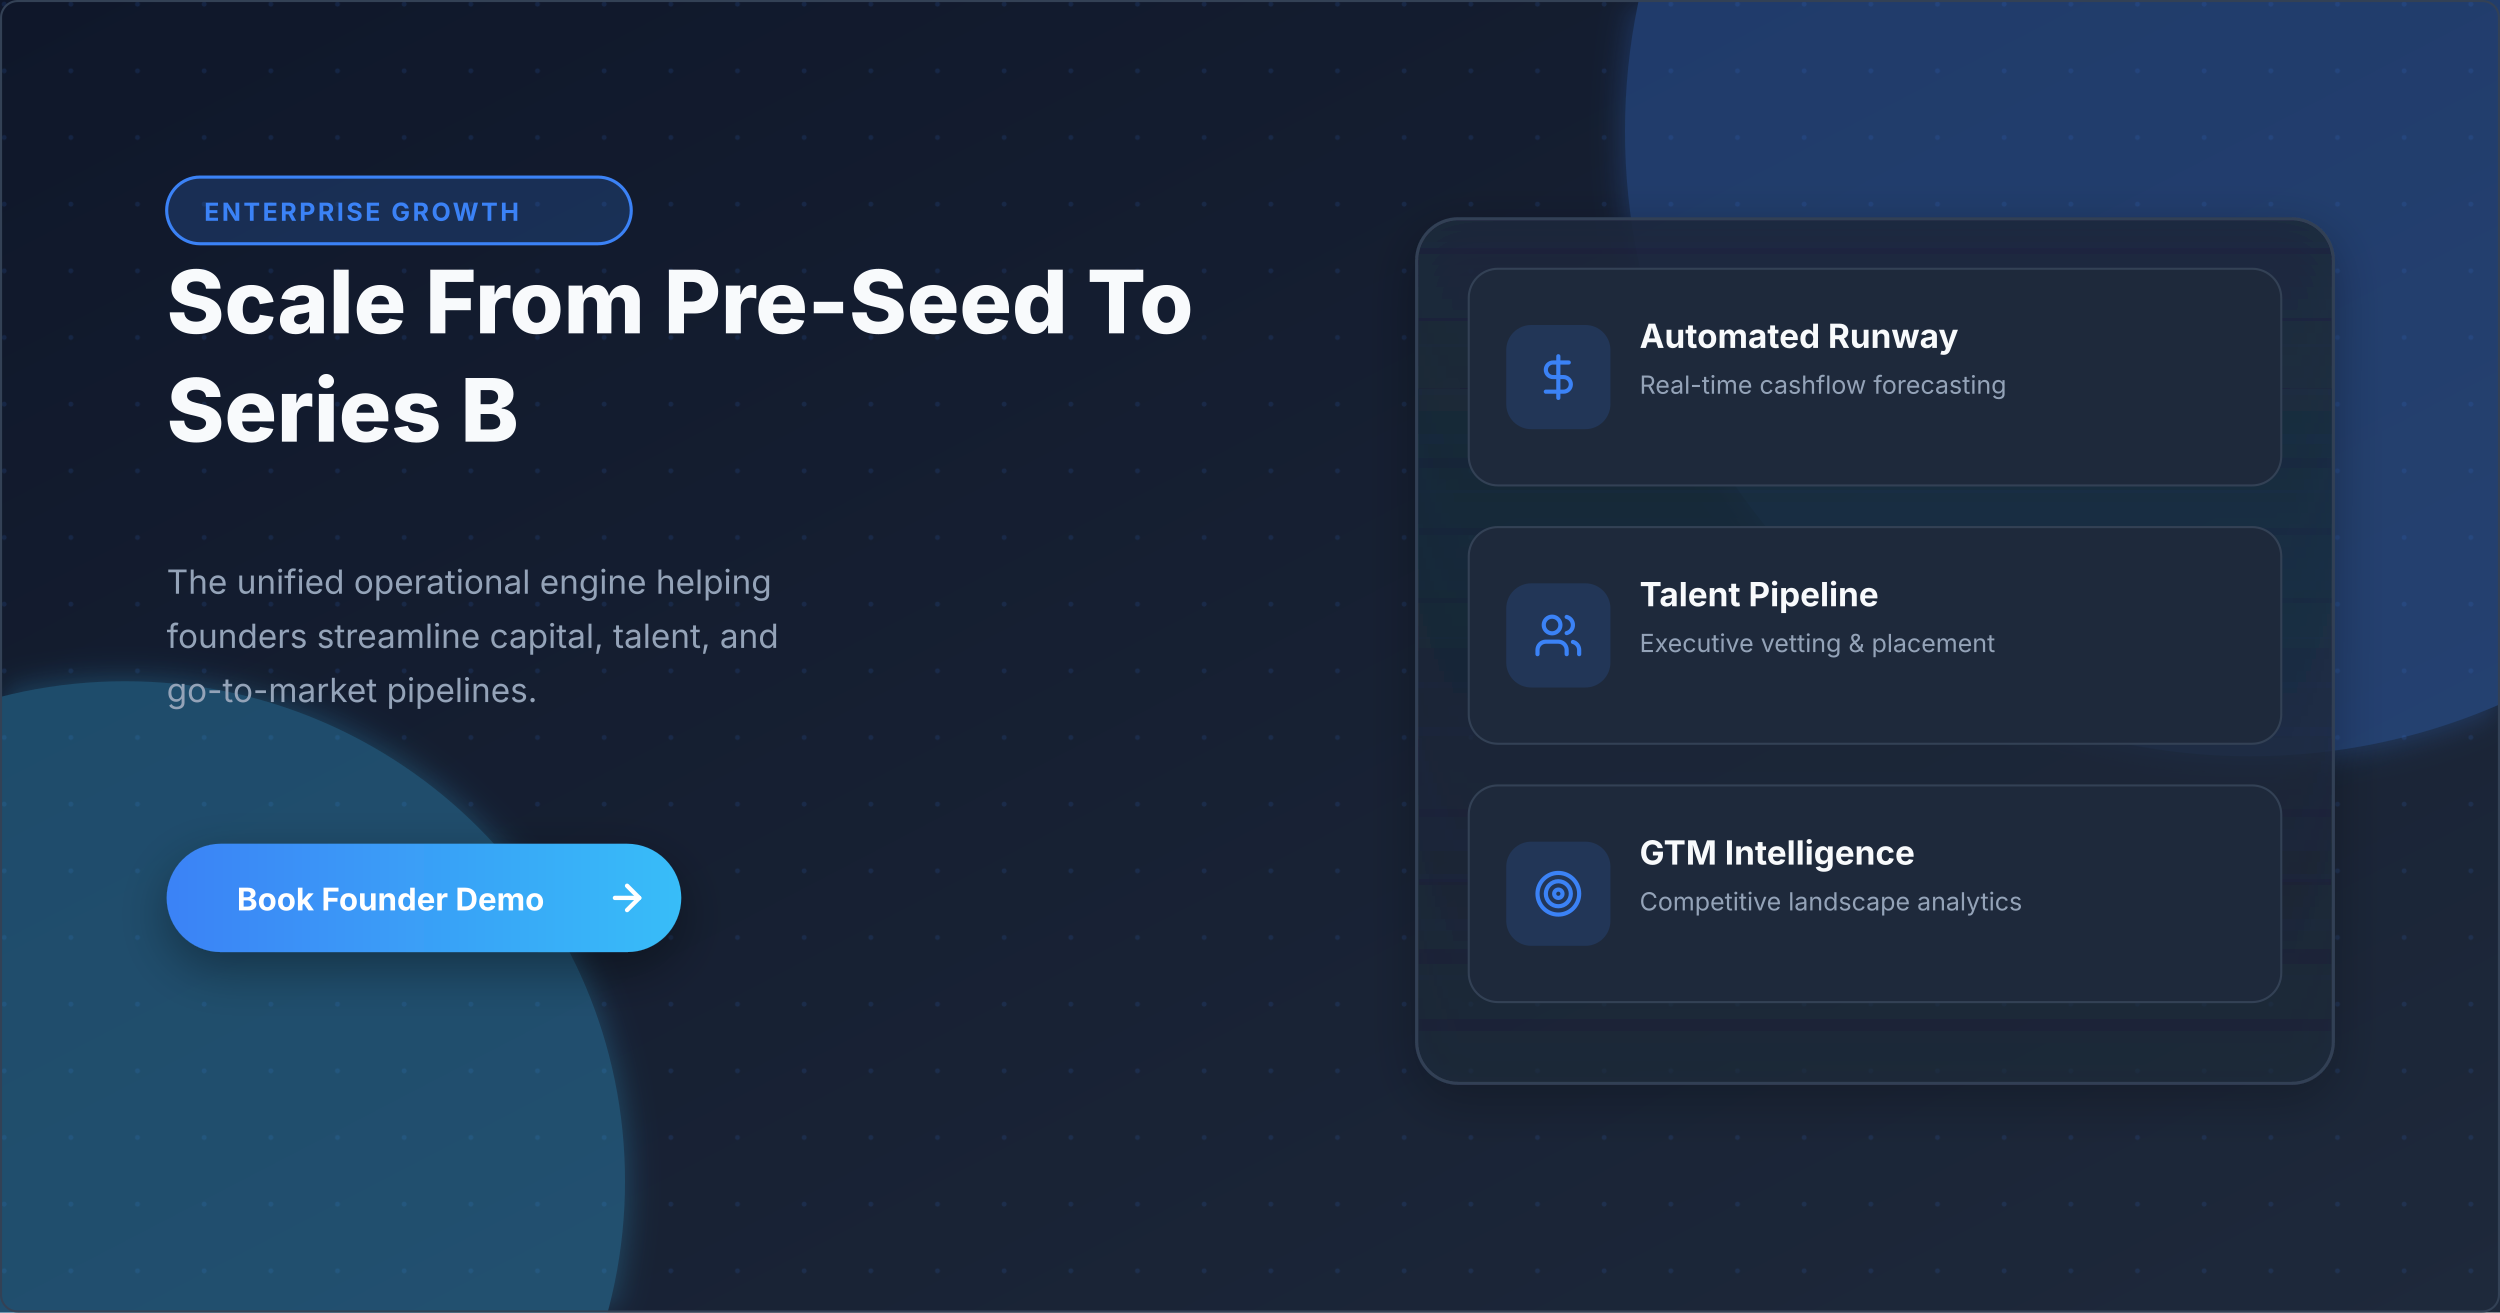
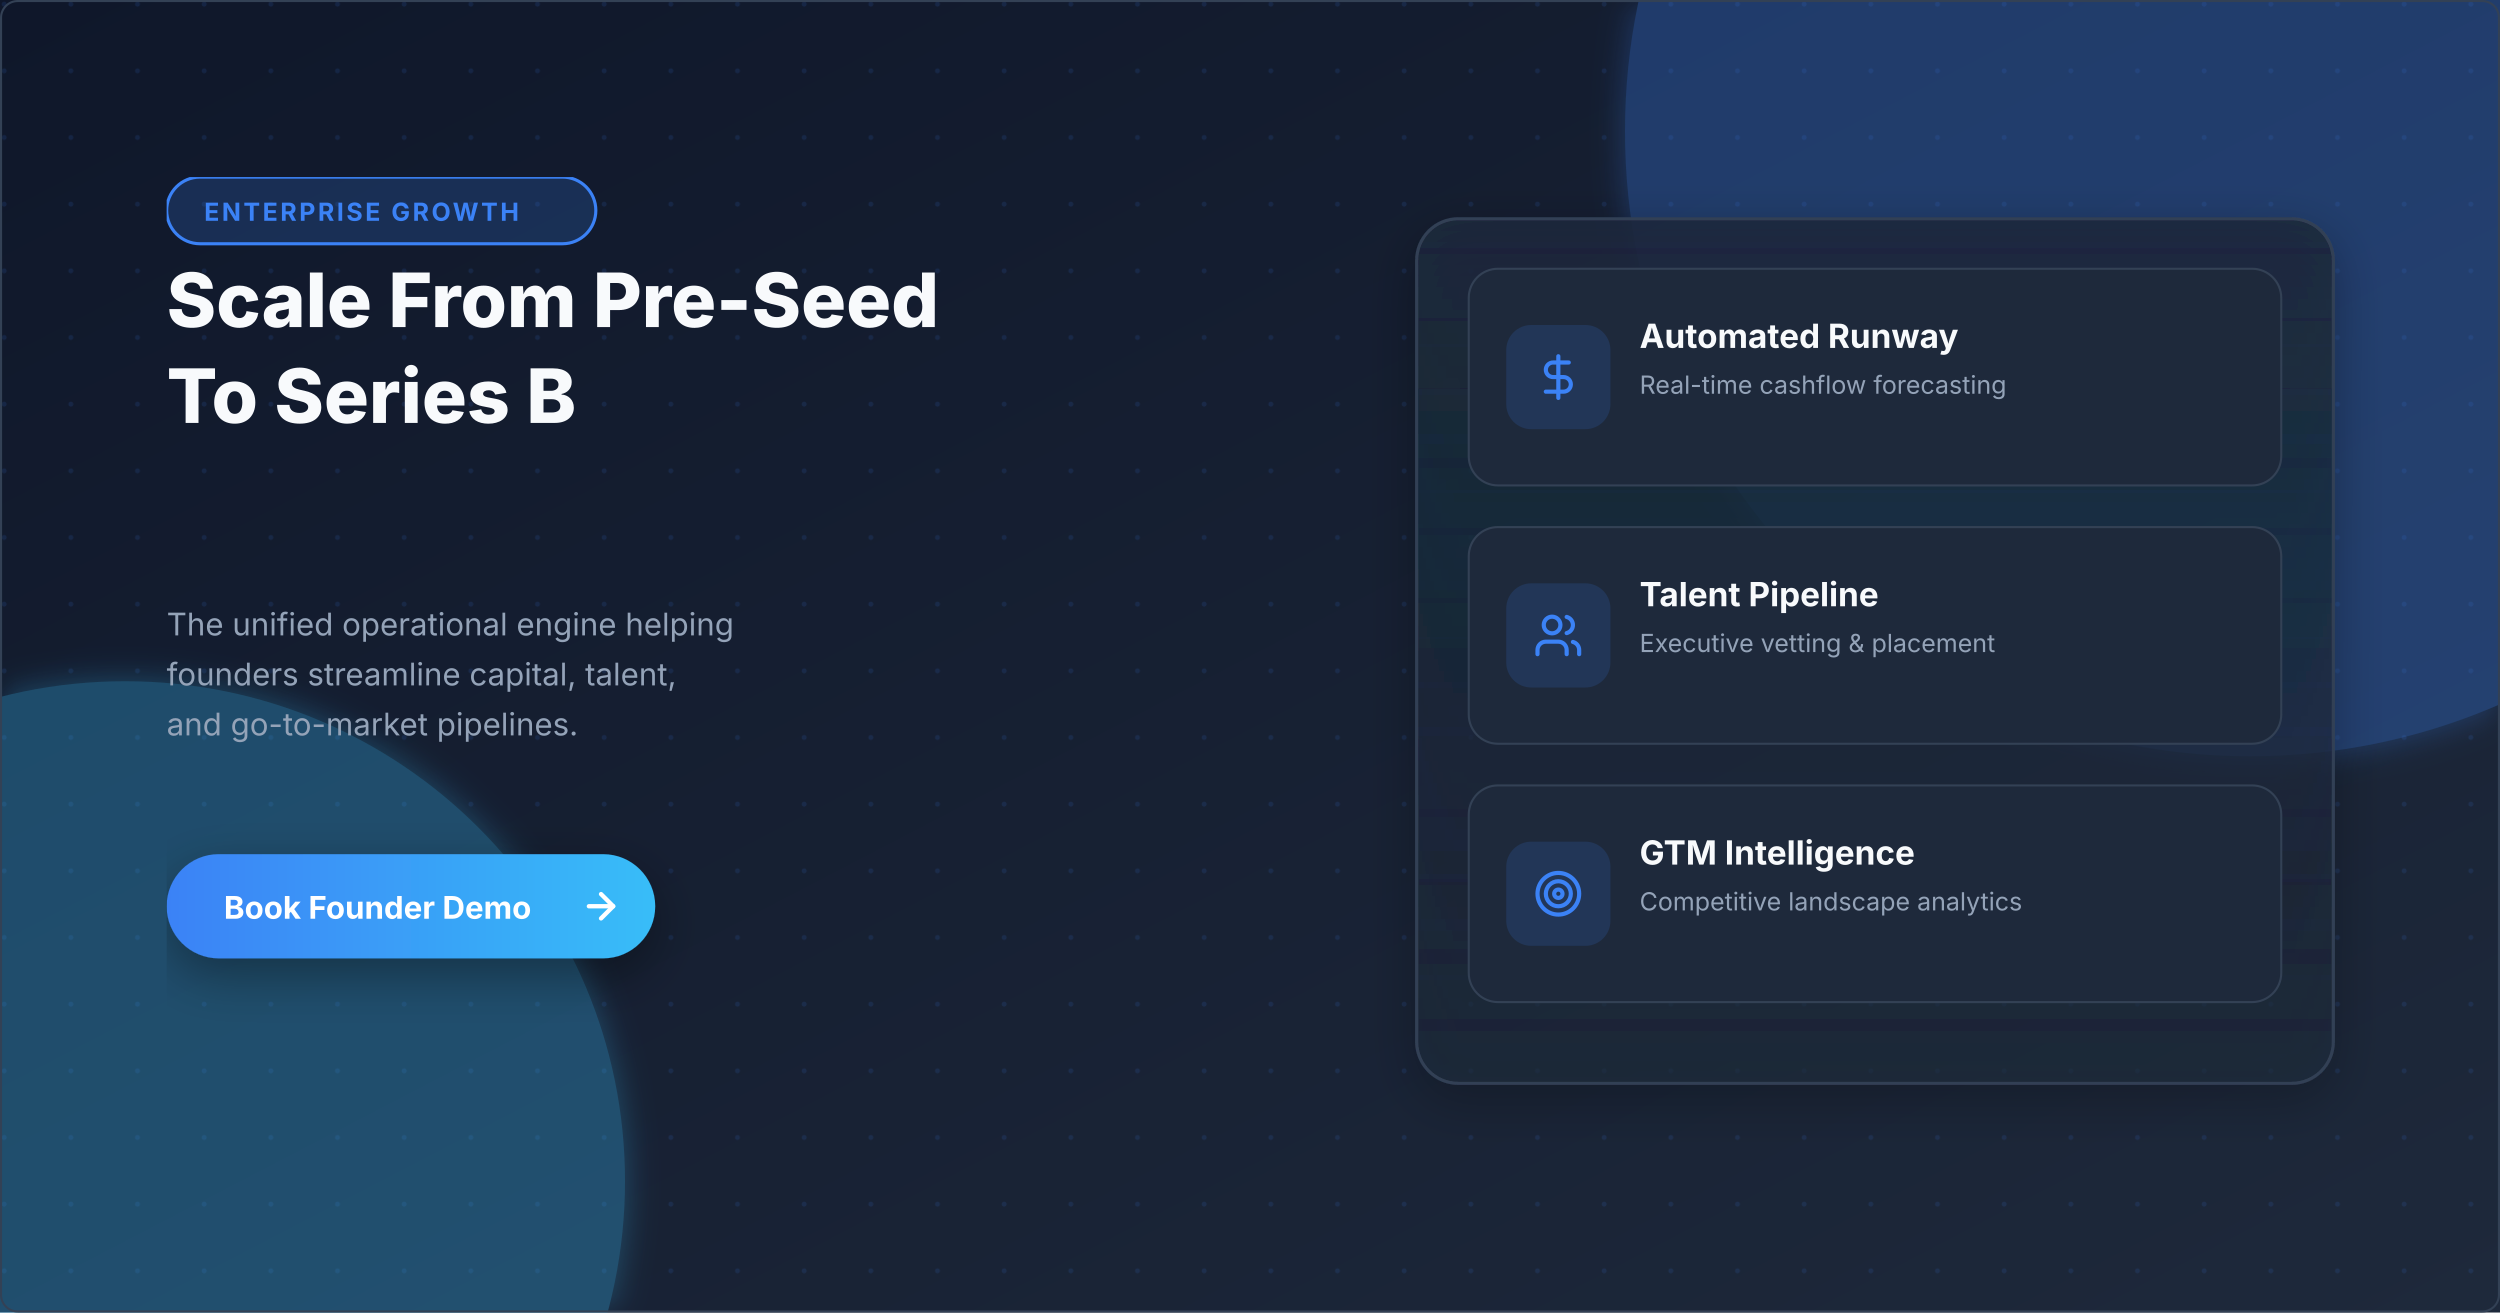
<svg xmlns="http://www.w3.org/2000/svg" viewBox="0 0 1200 630" width="1200" height="630" role="img" aria-label="Scale From Pre-Seed To Series B">
  <defs>
    <linearGradient id="promo-design_011-bg-grad" x1="0%" y1="0%" x2="100%" y2="100%">
      <stop offset="0%" stop-color="#0f172a" />
      <stop offset="100%" stop-color="#1e293b" />
    </linearGradient>
    <linearGradient id="promo-design_011-primary-grad" x1="0%" y1="0%" x2="100%" y2="0%">
      <stop offset="0%" stop-color="#3b82f6" />
      <stop offset="100%" stop-color="#38bdf8" />
    </linearGradient>
    <linearGradient id="promo-design_011-card-grad" x1="0%" y1="0%" x2="0%" y2="100%">
      <stop offset="0%" stop-color="#1e293b" stop-opacity="0.9" />
      <stop offset="100%" stop-color="#1e293b" stop-opacity="0.6" />
    </linearGradient>
    <filter id="promo-design_011-shadow" x="-10%" y="-10%" width="130%" height="130%" filterUnits="userSpaceOnUse">
      <feDropShadow dx="0" dy="8" stdDeviation="12" flood-color="#000000" flood-opacity="0.35" />
    </filter>
    <filter id="promo-design_011-glow" x="-20%" y="-20%" width="140%" height="140%">
      <feGaussianBlur stdDeviation="8" result="blur" />
      <feComposite in="SourceGraphic" in2="blur" operator="over" />
    </filter>
    <pattern id="promo-design_011-dot-grid" x="0" y="0" width="32" height="32" patternUnits="userSpaceOnUse">
      <circle cx="2" cy="2" r="1.2" fill="#3b82f6" fill-opacity="0.12" />
    </pattern>
  </defs>
+   <defs>
+     <clipPath id="promo-design_011-left-clip">
+       <rect x="0" y="0" width="560" height="460" />
+     </clipPath>
+   </defs>
  <rect width="1200" height="630" fill="url(#promo-design_011-bg-grad)" />
  <rect width="1200" height="630" fill="url(#promo-design_011-dot-grid)" />
  <g opacity="0.3">
    <circle cx="1080" cy="63" r="300" fill="#3b82f6" filter="url(#promo-design_011-glow)" />
    <circle cx="60" cy="567" r="240" fill="#38bdf8" filter="url(#promo-design_011-glow)" />
  </g>
  <rect x="0.5" y="0.5" width="1199" height="629" rx="8" fill="none" stroke="#334155" stroke-width="1" />
-   <g transform="translate(80, 85)">
-     <rect x="0" y="0" width="223" height="32" rx="16" fill="#3b82f6" fill-opacity="0.2" stroke="#3b82f6" stroke-width="1.5" />
+   <g transform="translate(80, 85)" clip-path="url(#promo-design_011-left-clip)">
+     <rect x="0" y="0" width="206" height="32" rx="16" fill="#3b82f6" fill-opacity="0.2" stroke="#3b82f6" stroke-width="1.5" />
    <text x="18" y="21" fill="#3b82f6" font-size="12" font-weight="700" font-family="Inter, sans-serif" letter-spacing="1.2">
      ENTERPRISE GROWTH
    </text>
-     <text x="0" y="75" fill="#f8fafc" font-size="42" font-weight="800" text-anchor="start" font-family="Inter, system-ui, -apple-system, sans-serif" opacity="1">
-       <tspan x="0" dy="0">Scale From Pre-Seed To</tspan>
-       <tspan x="0" dy="52">Series B</tspan>
+     <text x="0" y="72" fill="#f8fafc" font-size="36" font-weight="800" text-anchor="start" font-family="Inter, system-ui, -apple-system, sans-serif" opacity="1">
+       <tspan x="0" dy="0">Scale From Pre-Seed</tspan>
+       <tspan x="0" dy="46">To Series B</tspan>
    </text>
-     <text x="0" y="200" fill="#94a3b8" font-size="16" font-weight="400" text-anchor="start" font-family="Inter, system-ui, -apple-system, sans-serif" opacity="1">
+     <text x="0" y="220" fill="#94a3b8" font-size="15" font-weight="400" text-anchor="start" font-family="Inter, system-ui, -apple-system, sans-serif" opacity="1">
      <tspan x="0" dy="0">The unified operational engine helping</tspan>
-       <tspan x="0" dy="26">founders streamline capital, talent, and</tspan>
-       <tspan x="0" dy="26">go-to-market pipelines.</tspan>
+       <tspan x="0" dy="24">founders streamline capital, talent,</tspan>
+       <tspan x="0" dy="24">and go-to-market pipelines.</tspan>
    </text>
-     <g transform="translate(0, 320)" filter="url(#promo-design_011-shadow)">
-       <rect x="0" y="0" width="247" height="52" rx="26" fill="url(#promo-design_011-primary-grad)" />
-       <text x="107.5" y="32" fill="#ffffff" font-size="15" font-weight="700" text-anchor="middle" font-family="Inter, sans-serif">
+     <g transform="translate(0, 325)" filter="url(#promo-design_011-shadow)">
+       <rect x="0" y="0" width="234.5" height="50" rx="25" fill="url(#promo-design_011-primary-grad)" />
+       <text x="101.25" y="31" fill="#ffffff" font-size="15" font-weight="700" text-anchor="middle" font-family="Inter, sans-serif">
        Book Founder Demo
      </text>
-       <g transform="translate(211, 16)" fill="none" stroke="#ffffff" stroke-width="2.5" stroke-linecap="round" stroke-linejoin="round">
+       <g transform="translate(198.5, 15)" fill="none" stroke="#ffffff" stroke-width="2.5" stroke-linecap="round" stroke-linejoin="round">
        <svg width="20" height="20" viewBox="0 0 24 24">
          <line x1="5" x2="19" y1="12" y2="12" />
          <polyline points="12 5 19 12 12 19" />
        </svg>
      </g>
    </g>
  </g>
  <g transform="translate(680, 105)">
    <rect x="0" y="0" width="440" height="415" rx="20" fill="url(#promo-design_011-card-grad)" stroke="#334155" stroke-width="1.5" filter="url(#promo-design_011-shadow)" />
    <g transform="translate(25, 24)">
      <rect x="0" y="0" width="390" height="104" rx="14" fill="#1e293b" stroke="#334155" stroke-width="1" />
      <rect x="18" y="27" width="50" height="50" rx="12" fill="#3b82f6" fill-opacity="0.15" />
      <g transform="translate(31, 40)" fill="none" stroke="#3b82f6" stroke-width="2" stroke-linecap="round" stroke-linejoin="round">
        <svg width="24" height="24" viewBox="0 0 24 24">
          <line x1="12" x2="12" y1="2" y2="22" />
          <path d="M17 5H9.5a3.5 3.5 0 0 0 0 7h5a3.5 3.5 0 0 1 0 7H6" />
        </svg>
      </g>
      <text x="82" y="38" fill="#f8fafc" font-size="16" font-weight="700" font-family="Inter, sans-serif">
            Automated Runway
          </text>
      <text x="82" y="60" fill="#94a3b8" font-size="12" font-weight="normal" text-anchor="start" font-family="Inter, system-ui, -apple-system, sans-serif" opacity="1">
        <tspan x="82" dy="0">Real-time cashflow forecasting</tspan>
      </text>
    </g>
    <g transform="translate(25, 148)">
      <rect x="0" y="0" width="390" height="104" rx="14" fill="#1e293b" stroke="#334155" stroke-width="1" />
      <rect x="18" y="27" width="50" height="50" rx="12" fill="#3b82f6" fill-opacity="0.15" />
      <g transform="translate(31, 40)" fill="none" stroke="#3b82f6" stroke-width="2" stroke-linecap="round" stroke-linejoin="round">
        <svg width="24" height="24" viewBox="0 0 24 24">
          <path d="M16 21v-2a4 4 0 0 0-4-4H6a4 4 0 0 0-4 4v2" />
          <circle cx="9" cy="7" r="4" />
          <path d="M22 21v-2a4 4 0 0 0-3-3.87" />
          <path d="M16 3.13a4 4 0 0 1 0 7.75" />
        </svg>
      </g>
      <text x="82" y="38" fill="#f8fafc" font-size="16" font-weight="700" font-family="Inter, sans-serif">
            Talent Pipeline
          </text>
      <text x="82" y="60" fill="#94a3b8" font-size="12" font-weight="normal" text-anchor="start" font-family="Inter, system-ui, -apple-system, sans-serif" opacity="1">
        <tspan x="82" dy="0">Executive vetting &amp; placement</tspan>
      </text>
    </g>
    <g transform="translate(25, 272)">
      <rect x="0" y="0" width="390" height="104" rx="14" fill="#1e293b" stroke="#334155" stroke-width="1" />
      <rect x="18" y="27" width="50" height="50" rx="12" fill="#3b82f6" fill-opacity="0.15" />
      <g transform="translate(31, 40)" fill="none" stroke="#3b82f6" stroke-width="2" stroke-linecap="round" stroke-linejoin="round">
        <svg width="24" height="24" viewBox="0 0 24 24">
          <circle cx="12" cy="12" r="10" />
          <circle cx="12" cy="12" r="6" />
          <circle cx="12" cy="12" r="2" />
        </svg>
      </g>
      <text x="82" y="38" fill="#f8fafc" font-size="16" font-weight="700" font-family="Inter, sans-serif">
            GTM Intelligence
          </text>
      <text x="82" y="60" fill="#94a3b8" font-size="12" font-weight="normal" text-anchor="start" font-family="Inter, system-ui, -apple-system, sans-serif" opacity="1">
        <tspan x="82" dy="0">Competitive landscape analytics</tspan>
      </text>
    </g>
  </g>
</svg>
